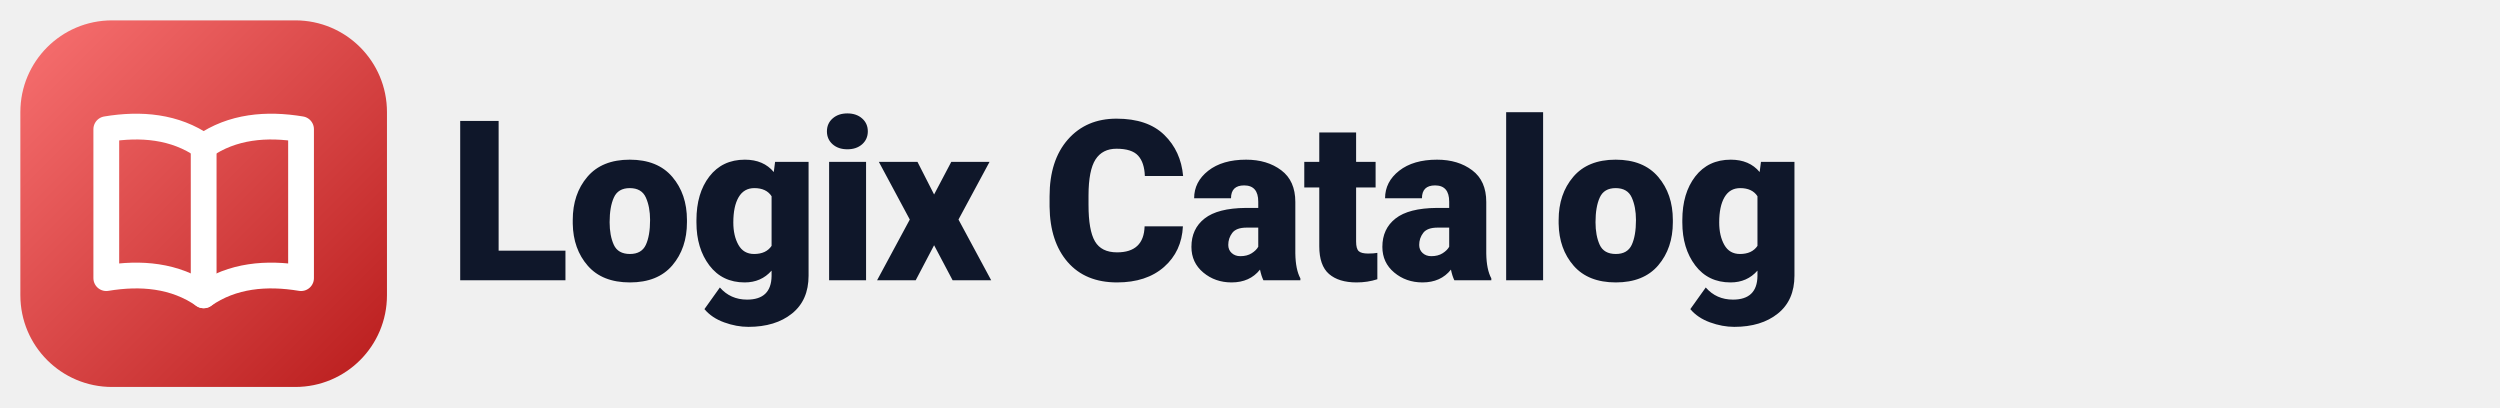
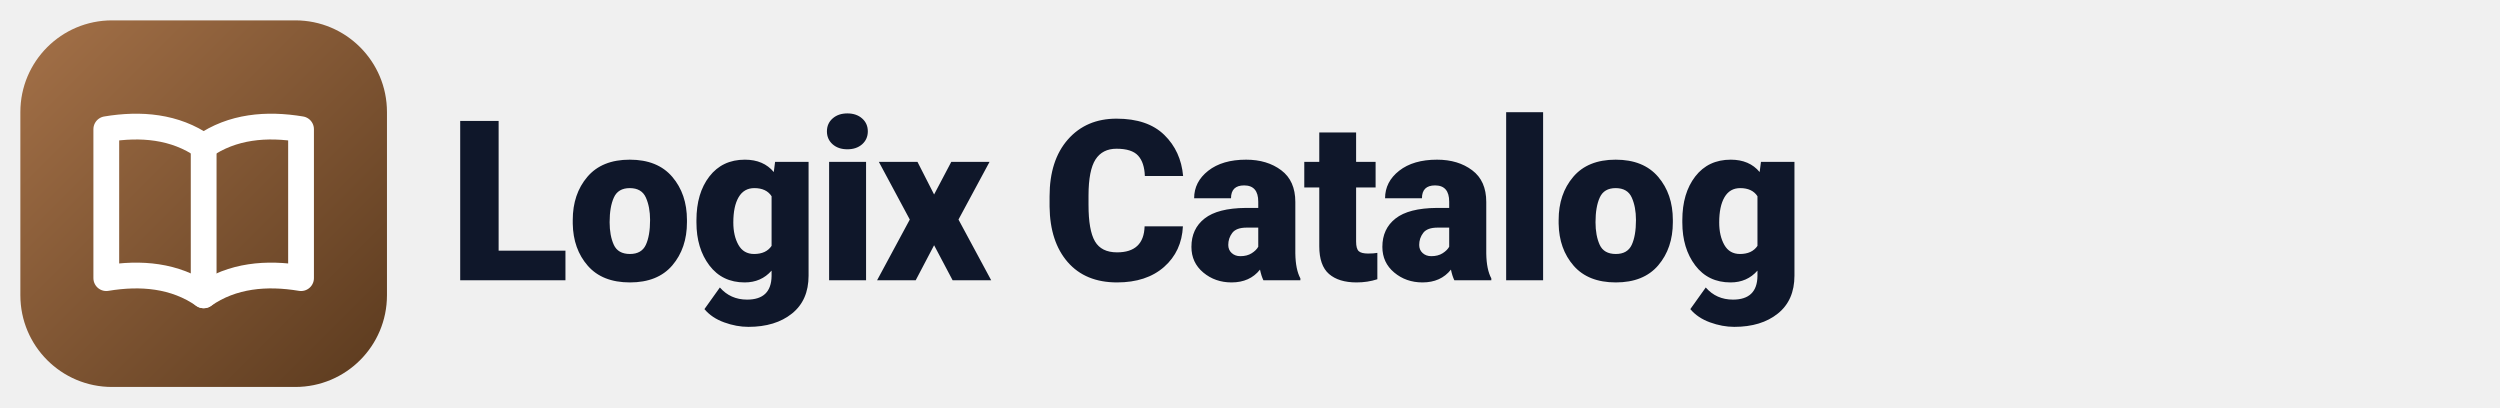
<svg xmlns="http://www.w3.org/2000/svg" viewBox="0 0 982 160" width="982" height="160">
  <g transform="translate(8 8) scale(2.25)">
    <defs>
      <linearGradient id="tile" x1="0" y1="0" x2="1" y2="1">
-         <stop offset="0" stop-color="#F87171" />
-         <stop offset="1" stop-color="#B91C1C" />
+         <stop offset="0" stop-color="#A47148" />
+         <stop offset="1" stop-color="#5B3A1E" />
      </linearGradient>
    </defs>
    <rect width="64" height="64" rx="16" fill="url(#tile)" />
    <g fill="none" stroke="#fff" stroke-width="4.5" stroke-linecap="round" stroke-linejoin="round">
      <path d="M32 22C27 18.5 21 18 15 19V45C21 44 27 44.5 32 48C37 44.5 43 44 49 45V19C43 18 37 18.5 32 22Z" />
      <path d="M32 22V48" />
    </g>
  </g>
  <text x="176" y="80.0" dominant-baseline="central" font-family="-apple-system, BlinkMacSystemFont, 'Segoe UI', Roboto, Helvetica, Arial, sans-serif" font-size="88" letter-spacing="-1">
    <tspan font-weight="800" fill="#0f172a">Logix Catalog</tspan>
  </text>
</svg>
